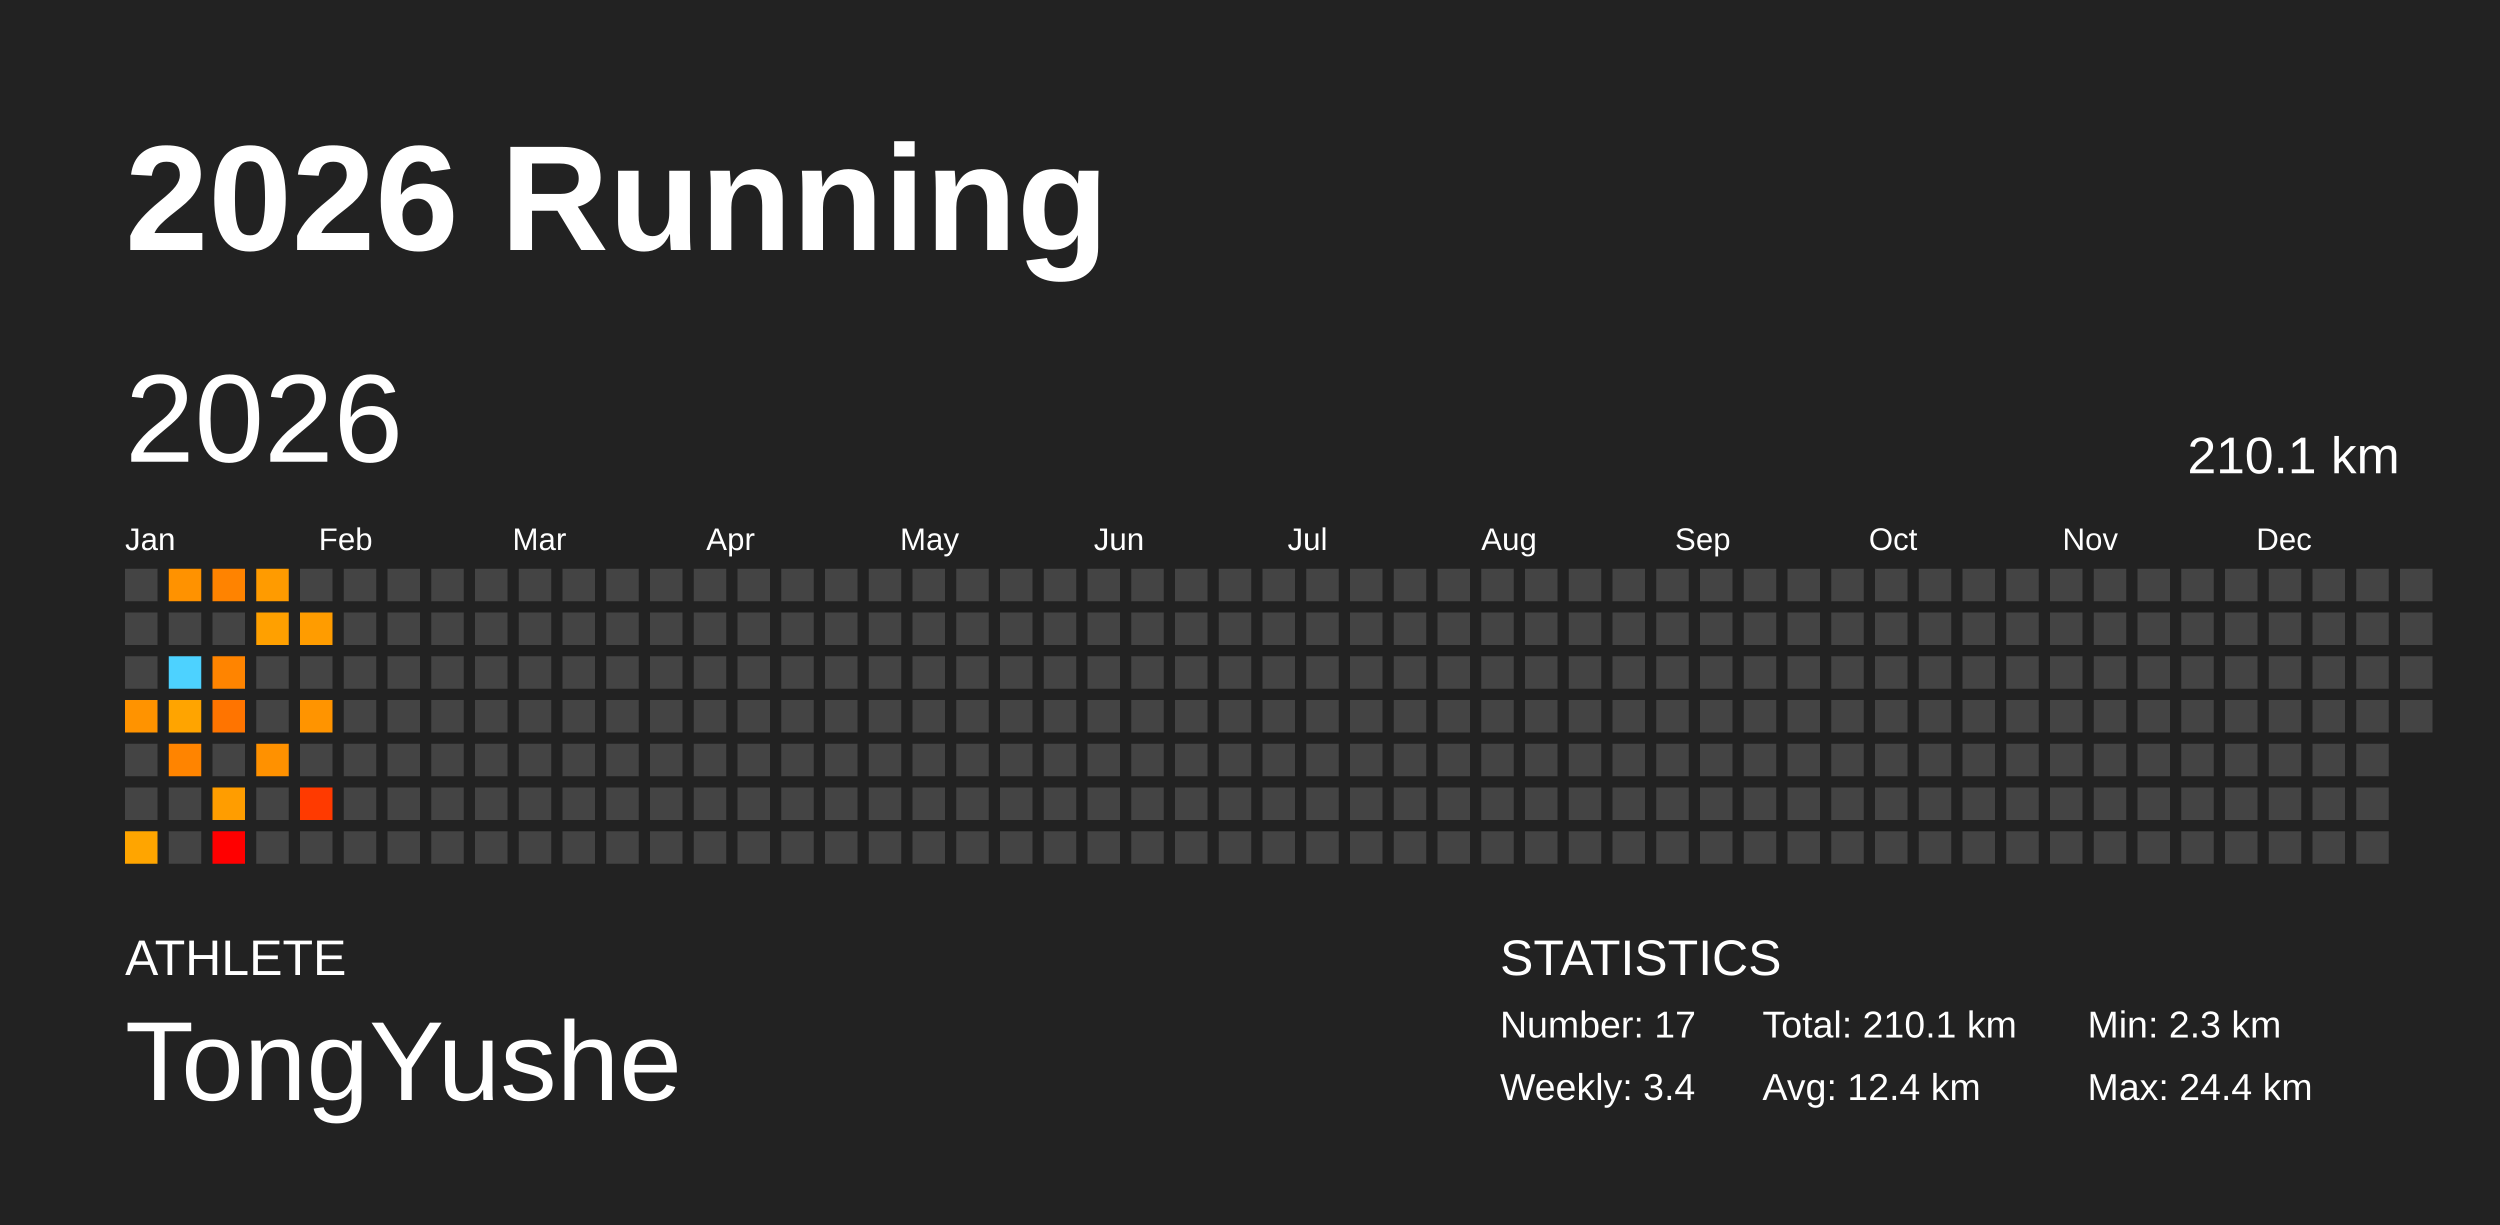
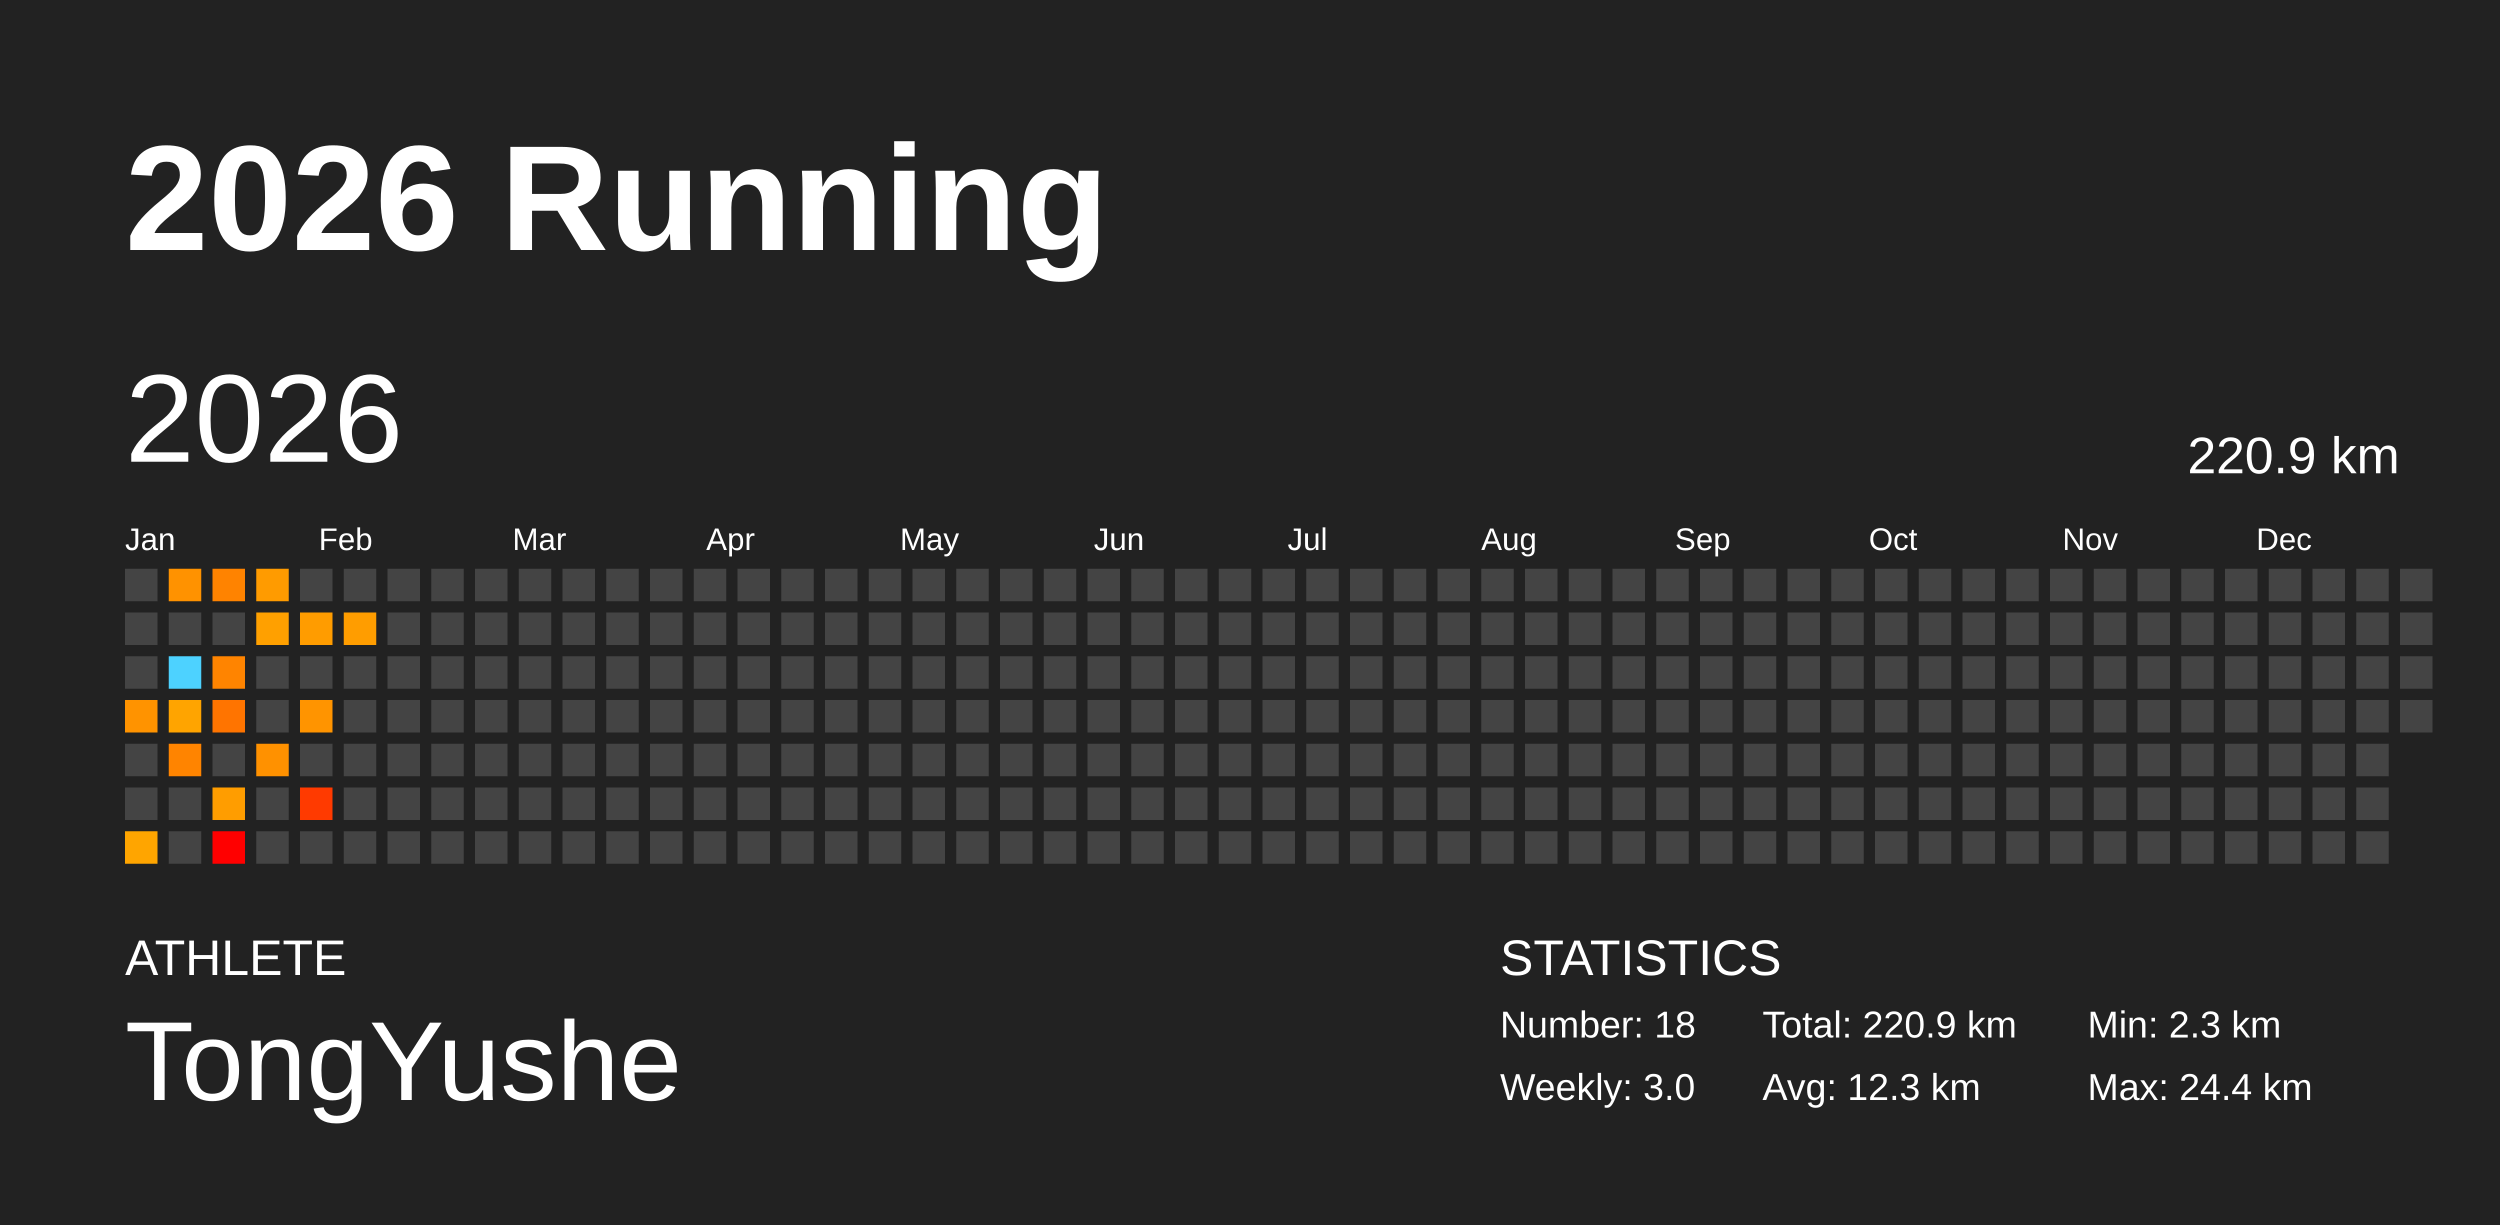
<svg xmlns="http://www.w3.org/2000/svg" baseProfile="full" height="98mm" version="1.1" viewBox="0,0,200,98" width="200mm">
  <defs />
  <rect fill="#222222" height="98" width="200" x="0" y="0" />
  <text fill="#FFFFFF" style="font-size:12px; font-family:Arial; font-weight:bold;" x="10" y="20">2026 Running</text>
  <text fill="#FFFFFF" style="font-size:4px; font-family:Arial" x="10" y="78">ATHLETE</text>
  <text fill="#FFFFFF" style="font-size:9px; font-family:Arial" x="10" y="88">TongYushe</text>
  <text fill="#FFFFFF" style="font-size:4px; font-family:Arial" x="120" y="78">STATISTICS</text>
-   <text fill="#FFFFFF" style="font-size:3px; font-family:Arial" x="120" y="83">Number: 17</text>
-   <text fill="#FFFFFF" style="font-size:3px; font-family:Arial" x="120" y="88">Weekly: 3.4</text>
-   <text fill="#FFFFFF" style="font-size:3px; font-family:Arial" x="141" y="83">Total: 210.1 km</text>
-   <text fill="#FFFFFF" style="font-size:3px; font-family:Arial" x="141" y="88">Avg: 12.4 km</text>
+   <text fill="#FFFFFF" style="font-size:3px; font-family:Arial" x="120" y="83">Number: 18</text>
+   <text fill="#FFFFFF" style="font-size:3px; font-family:Arial" x="120" y="88">Weekly: 3.0</text>
+   <text fill="#FFFFFF" style="font-size:3px; font-family:Arial" x="141" y="83">Total: 220.9 km</text>
+   <text fill="#FFFFFF" style="font-size:3px; font-family:Arial" x="141" y="88">Avg: 12.3 km</text>
  <text fill="#FFFFFF" style="font-size:3px; font-family:Arial" x="167" y="83">Min: 2.3 km</text>
  <text fill="#FFFFFF" style="font-size:3px; font-family:Arial" x="167" y="88">Max: 24.4 km</text>
  <text dominant-baseline="hanging" fill="#FFFFFF" style="font-size:10.0px; font-family:Arial;" x="10" y="30">2026</text>
-   <text dominant-baseline="hanging" fill="#FFFFFF" style="font-size:4.125px; font-family:Arial;" x="175" y="35">210.1 km</text>
+   <text dominant-baseline="hanging" fill="#FFFFFF" style="font-size:4.125px; font-family:Arial;" x="175" y="35">220.9 km</text>
  <text fill="#FFFFFF" style="font-size:2.5px; font-family:Arial" x="10.0" y="44">Jan</text>
  <text fill="#FFFFFF" style="font-size:2.5px; font-family:Arial" x="25.5" y="44">Feb</text>
  <text fill="#FFFFFF" style="font-size:2.5px; font-family:Arial" x="41.0" y="44">Mar</text>
  <text fill="#FFFFFF" style="font-size:2.5px; font-family:Arial" x="56.5" y="44">Apr</text>
  <text fill="#FFFFFF" style="font-size:2.5px; font-family:Arial" x="72.0" y="44">May</text>
  <text fill="#FFFFFF" style="font-size:2.5px; font-family:Arial" x="87.5" y="44">Jun</text>
  <text fill="#FFFFFF" style="font-size:2.5px; font-family:Arial" x="103.0" y="44">Jul</text>
  <text fill="#FFFFFF" style="font-size:2.5px; font-family:Arial" x="118.5" y="44">Aug</text>
  <text fill="#FFFFFF" style="font-size:2.5px; font-family:Arial" x="134.0" y="44">Sep</text>
  <text fill="#FFFFFF" style="font-size:2.5px; font-family:Arial" x="149.5" y="44">Oct</text>
  <text fill="#FFFFFF" style="font-size:2.5px; font-family:Arial" x="165.0" y="44">Nov</text>
  <text fill="#FFFFFF" style="font-size:2.5px; font-family:Arial" x="180.5" y="44">Dec</text>
  <rect fill="#444444" height="2.6" width="2.6" x="10.0" y="45.5" />
  <rect fill="#444444" height="2.6" width="2.6" x="10.0" y="49.0" />
  <rect fill="#444444" height="2.6" width="2.6" x="10.0" y="52.5" />
  <rect fill="#ff9300" height="2.6" width="2.6" x="10.0" y="56.0" />
  <rect fill="#444444" height="2.6" width="2.6" x="10.0" y="59.5" />
  <rect fill="#444444" height="2.6" width="2.6" x="10.0" y="63.0" />
  <rect fill="#ffa500" height="2.6" width="2.6" x="10.0" y="66.5" />
  <rect fill="#ff9200" height="2.6" width="2.6" x="13.5" y="45.5" />
  <rect fill="#444444" height="2.6" width="2.6" x="13.5" y="49.0" />
  <rect fill="#4dd2ff" height="2.6" width="2.6" x="13.5" y="52.5" />
  <rect fill="#ffa400" height="2.6" width="2.6" x="13.5" y="56.0" />
  <rect fill="#ff8400" height="2.6" width="2.6" x="13.5" y="59.5" />
  <rect fill="#444444" height="2.6" width="2.6" x="13.5" y="63.0" />
  <rect fill="#444444" height="2.6" width="2.6" x="13.5" y="66.5" />
  <rect fill="#ff8300" height="2.6" width="2.6" x="17.0" y="45.5" />
  <rect fill="#444444" height="2.6" width="2.6" x="17.0" y="49.0" />
  <rect fill="#ff8400" height="2.6" width="2.6" x="17.0" y="52.5" />
  <rect fill="#ff7400" height="2.6" width="2.6" x="17.0" y="56.0" />
  <rect fill="#444444" height="2.6" width="2.6" x="17.0" y="59.5" />
  <rect fill="#ff9d00" height="2.6" width="2.6" x="17.0" y="63.0" />
  <rect fill="red" height="2.6" width="2.6" x="17.0" y="66.5" />
  <rect fill="#ff9b00" height="2.6" width="2.6" x="20.5" y="45.5" />
  <rect fill="#ffa000" height="2.6" width="2.6" x="20.5" y="49.0" />
  <rect fill="#444444" height="2.6" width="2.6" x="20.5" y="52.5" />
  <rect fill="#444444" height="2.6" width="2.6" x="20.5" y="56.0" />
  <rect fill="#ff9100" height="2.6" width="2.6" x="20.5" y="59.5" />
  <rect fill="#444444" height="2.6" width="2.6" x="20.5" y="63.0" />
  <rect fill="#444444" height="2.6" width="2.6" x="20.5" y="66.5" />
  <rect fill="#444444" height="2.6" width="2.6" x="24.0" y="45.5" />
  <rect fill="#ff9c00" height="2.6" width="2.6" x="24.0" y="49.0" />
  <rect fill="#444444" height="2.6" width="2.6" x="24.0" y="52.5" />
  <rect fill="#ff9400" height="2.6" width="2.6" x="24.0" y="56.0" />
  <rect fill="#444444" height="2.6" width="2.6" x="24.0" y="59.5" />
  <rect fill="#ff3a00" height="2.6" width="2.6" x="24.0" y="63.0" />
  <rect fill="#444444" height="2.6" width="2.6" x="24.0" y="66.5" />
  <rect fill="#444444" height="2.6" width="2.6" x="27.5" y="45.5" />
-   <rect fill="#444444" height="2.6" width="2.6" x="27.5" y="49.0" />
+   <rect fill="#ff9d00" height="2.6" width="2.6" x="27.5" y="49.0" />
  <rect fill="#444444" height="2.6" width="2.6" x="27.5" y="52.5" />
  <rect fill="#444444" height="2.6" width="2.6" x="27.5" y="56.0" />
  <rect fill="#444444" height="2.6" width="2.6" x="27.5" y="59.5" />
  <rect fill="#444444" height="2.6" width="2.6" x="27.5" y="63.0" />
  <rect fill="#444444" height="2.6" width="2.6" x="27.5" y="66.5" />
  <rect fill="#444444" height="2.6" width="2.6" x="31.0" y="45.5" />
  <rect fill="#444444" height="2.6" width="2.6" x="31.0" y="49.0" />
  <rect fill="#444444" height="2.6" width="2.6" x="31.0" y="52.5" />
  <rect fill="#444444" height="2.6" width="2.6" x="31.0" y="56.0" />
  <rect fill="#444444" height="2.6" width="2.6" x="31.0" y="59.5" />
  <rect fill="#444444" height="2.6" width="2.6" x="31.0" y="63.0" />
  <rect fill="#444444" height="2.6" width="2.6" x="31.0" y="66.5" />
  <rect fill="#444444" height="2.6" width="2.6" x="34.5" y="45.5" />
  <rect fill="#444444" height="2.6" width="2.6" x="34.5" y="49.0" />
  <rect fill="#444444" height="2.6" width="2.6" x="34.5" y="52.5" />
  <rect fill="#444444" height="2.6" width="2.6" x="34.5" y="56.0" />
  <rect fill="#444444" height="2.6" width="2.6" x="34.5" y="59.5" />
  <rect fill="#444444" height="2.6" width="2.6" x="34.5" y="63.0" />
  <rect fill="#444444" height="2.6" width="2.6" x="34.5" y="66.5" />
  <rect fill="#444444" height="2.6" width="2.6" x="38.0" y="45.5" />
  <rect fill="#444444" height="2.6" width="2.6" x="38.0" y="49.0" />
  <rect fill="#444444" height="2.6" width="2.6" x="38.0" y="52.5" />
  <rect fill="#444444" height="2.6" width="2.6" x="38.0" y="56.0" />
  <rect fill="#444444" height="2.6" width="2.6" x="38.0" y="59.5" />
  <rect fill="#444444" height="2.6" width="2.6" x="38.0" y="63.0" />
  <rect fill="#444444" height="2.6" width="2.6" x="38.0" y="66.5" />
  <rect fill="#444444" height="2.6" width="2.6" x="41.5" y="45.5" />
  <rect fill="#444444" height="2.6" width="2.6" x="41.5" y="49.0" />
  <rect fill="#444444" height="2.6" width="2.6" x="41.5" y="52.5" />
  <rect fill="#444444" height="2.6" width="2.6" x="41.5" y="56.0" />
  <rect fill="#444444" height="2.6" width="2.6" x="41.5" y="59.5" />
  <rect fill="#444444" height="2.6" width="2.6" x="41.5" y="63.0" />
  <rect fill="#444444" height="2.6" width="2.6" x="41.5" y="66.5" />
  <rect fill="#444444" height="2.6" width="2.6" x="45.0" y="45.5" />
  <rect fill="#444444" height="2.6" width="2.6" x="45.0" y="49.0" />
  <rect fill="#444444" height="2.6" width="2.6" x="45.0" y="52.5" />
  <rect fill="#444444" height="2.6" width="2.6" x="45.0" y="56.0" />
  <rect fill="#444444" height="2.6" width="2.6" x="45.0" y="59.5" />
  <rect fill="#444444" height="2.6" width="2.6" x="45.0" y="63.0" />
  <rect fill="#444444" height="2.6" width="2.6" x="45.0" y="66.5" />
  <rect fill="#444444" height="2.6" width="2.6" x="48.5" y="45.5" />
  <rect fill="#444444" height="2.6" width="2.6" x="48.5" y="49.0" />
  <rect fill="#444444" height="2.6" width="2.6" x="48.5" y="52.5" />
  <rect fill="#444444" height="2.6" width="2.6" x="48.5" y="56.0" />
  <rect fill="#444444" height="2.6" width="2.6" x="48.5" y="59.5" />
  <rect fill="#444444" height="2.6" width="2.6" x="48.5" y="63.0" />
  <rect fill="#444444" height="2.6" width="2.6" x="48.5" y="66.5" />
  <rect fill="#444444" height="2.6" width="2.6" x="52.0" y="45.5" />
  <rect fill="#444444" height="2.6" width="2.6" x="52.0" y="49.0" />
  <rect fill="#444444" height="2.6" width="2.6" x="52.0" y="52.5" />
  <rect fill="#444444" height="2.6" width="2.6" x="52.0" y="56.0" />
  <rect fill="#444444" height="2.6" width="2.6" x="52.0" y="59.5" />
  <rect fill="#444444" height="2.6" width="2.6" x="52.0" y="63.0" />
  <rect fill="#444444" height="2.6" width="2.6" x="52.0" y="66.5" />
  <rect fill="#444444" height="2.6" width="2.6" x="55.5" y="45.5" />
  <rect fill="#444444" height="2.6" width="2.6" x="55.5" y="49.0" />
  <rect fill="#444444" height="2.6" width="2.6" x="55.5" y="52.5" />
  <rect fill="#444444" height="2.6" width="2.6" x="55.5" y="56.0" />
  <rect fill="#444444" height="2.6" width="2.6" x="55.5" y="59.5" />
  <rect fill="#444444" height="2.6" width="2.6" x="55.5" y="63.0" />
  <rect fill="#444444" height="2.6" width="2.6" x="55.5" y="66.5" />
  <rect fill="#444444" height="2.6" width="2.6" x="59.0" y="45.5" />
  <rect fill="#444444" height="2.6" width="2.6" x="59.0" y="49.0" />
  <rect fill="#444444" height="2.6" width="2.6" x="59.0" y="52.5" />
  <rect fill="#444444" height="2.6" width="2.6" x="59.0" y="56.0" />
  <rect fill="#444444" height="2.6" width="2.6" x="59.0" y="59.5" />
  <rect fill="#444444" height="2.6" width="2.6" x="59.0" y="63.0" />
  <rect fill="#444444" height="2.6" width="2.6" x="59.0" y="66.5" />
  <rect fill="#444444" height="2.6" width="2.6" x="62.5" y="45.5" />
  <rect fill="#444444" height="2.6" width="2.6" x="62.5" y="49.0" />
  <rect fill="#444444" height="2.6" width="2.6" x="62.5" y="52.5" />
  <rect fill="#444444" height="2.6" width="2.6" x="62.5" y="56.0" />
  <rect fill="#444444" height="2.6" width="2.6" x="62.5" y="59.5" />
  <rect fill="#444444" height="2.6" width="2.6" x="62.5" y="63.0" />
  <rect fill="#444444" height="2.6" width="2.6" x="62.5" y="66.5" />
  <rect fill="#444444" height="2.6" width="2.6" x="66.0" y="45.5" />
  <rect fill="#444444" height="2.6" width="2.6" x="66.0" y="49.0" />
  <rect fill="#444444" height="2.6" width="2.6" x="66.0" y="52.5" />
  <rect fill="#444444" height="2.6" width="2.6" x="66.0" y="56.0" />
  <rect fill="#444444" height="2.6" width="2.6" x="66.0" y="59.5" />
  <rect fill="#444444" height="2.6" width="2.6" x="66.0" y="63.0" />
  <rect fill="#444444" height="2.6" width="2.6" x="66.0" y="66.5" />
  <rect fill="#444444" height="2.6" width="2.6" x="69.5" y="45.5" />
  <rect fill="#444444" height="2.6" width="2.6" x="69.5" y="49.0" />
  <rect fill="#444444" height="2.6" width="2.6" x="69.5" y="52.5" />
  <rect fill="#444444" height="2.6" width="2.6" x="69.5" y="56.0" />
  <rect fill="#444444" height="2.6" width="2.6" x="69.5" y="59.5" />
  <rect fill="#444444" height="2.6" width="2.6" x="69.5" y="63.0" />
  <rect fill="#444444" height="2.6" width="2.6" x="69.5" y="66.5" />
  <rect fill="#444444" height="2.6" width="2.6" x="73.0" y="45.5" />
  <rect fill="#444444" height="2.6" width="2.6" x="73.0" y="49.0" />
  <rect fill="#444444" height="2.6" width="2.6" x="73.0" y="52.5" />
  <rect fill="#444444" height="2.6" width="2.6" x="73.0" y="56.0" />
  <rect fill="#444444" height="2.6" width="2.6" x="73.0" y="59.5" />
  <rect fill="#444444" height="2.6" width="2.6" x="73.0" y="63.0" />
  <rect fill="#444444" height="2.6" width="2.6" x="73.0" y="66.5" />
  <rect fill="#444444" height="2.6" width="2.6" x="76.5" y="45.5" />
  <rect fill="#444444" height="2.6" width="2.6" x="76.5" y="49.0" />
  <rect fill="#444444" height="2.6" width="2.6" x="76.5" y="52.5" />
  <rect fill="#444444" height="2.6" width="2.6" x="76.5" y="56.0" />
  <rect fill="#444444" height="2.6" width="2.6" x="76.5" y="59.5" />
  <rect fill="#444444" height="2.6" width="2.6" x="76.5" y="63.0" />
  <rect fill="#444444" height="2.6" width="2.6" x="76.5" y="66.5" />
  <rect fill="#444444" height="2.6" width="2.6" x="80.0" y="45.5" />
  <rect fill="#444444" height="2.6" width="2.6" x="80.0" y="49.0" />
  <rect fill="#444444" height="2.6" width="2.6" x="80.0" y="52.5" />
  <rect fill="#444444" height="2.6" width="2.6" x="80.0" y="56.0" />
  <rect fill="#444444" height="2.6" width="2.6" x="80.0" y="59.5" />
  <rect fill="#444444" height="2.6" width="2.6" x="80.0" y="63.0" />
  <rect fill="#444444" height="2.6" width="2.6" x="80.0" y="66.5" />
  <rect fill="#444444" height="2.6" width="2.6" x="83.5" y="45.5" />
  <rect fill="#444444" height="2.6" width="2.6" x="83.5" y="49.0" />
  <rect fill="#444444" height="2.6" width="2.6" x="83.5" y="52.5" />
  <rect fill="#444444" height="2.6" width="2.6" x="83.5" y="56.0" />
  <rect fill="#444444" height="2.6" width="2.6" x="83.5" y="59.5" />
  <rect fill="#444444" height="2.6" width="2.6" x="83.5" y="63.0" />
  <rect fill="#444444" height="2.6" width="2.6" x="83.5" y="66.5" />
  <rect fill="#444444" height="2.6" width="2.6" x="87.0" y="45.5" />
  <rect fill="#444444" height="2.6" width="2.6" x="87.0" y="49.0" />
  <rect fill="#444444" height="2.6" width="2.6" x="87.0" y="52.5" />
  <rect fill="#444444" height="2.6" width="2.6" x="87.0" y="56.0" />
  <rect fill="#444444" height="2.6" width="2.6" x="87.0" y="59.5" />
  <rect fill="#444444" height="2.6" width="2.6" x="87.0" y="63.0" />
  <rect fill="#444444" height="2.6" width="2.6" x="87.0" y="66.5" />
  <rect fill="#444444" height="2.6" width="2.6" x="90.5" y="45.5" />
  <rect fill="#444444" height="2.6" width="2.6" x="90.5" y="49.0" />
  <rect fill="#444444" height="2.6" width="2.6" x="90.5" y="52.5" />
  <rect fill="#444444" height="2.6" width="2.6" x="90.5" y="56.0" />
  <rect fill="#444444" height="2.6" width="2.6" x="90.5" y="59.5" />
  <rect fill="#444444" height="2.6" width="2.6" x="90.5" y="63.0" />
  <rect fill="#444444" height="2.6" width="2.6" x="90.5" y="66.5" />
  <rect fill="#444444" height="2.6" width="2.6" x="94.0" y="45.5" />
  <rect fill="#444444" height="2.6" width="2.6" x="94.0" y="49.0" />
  <rect fill="#444444" height="2.6" width="2.6" x="94.0" y="52.5" />
  <rect fill="#444444" height="2.6" width="2.6" x="94.0" y="56.0" />
  <rect fill="#444444" height="2.6" width="2.6" x="94.0" y="59.5" />
  <rect fill="#444444" height="2.6" width="2.6" x="94.0" y="63.0" />
  <rect fill="#444444" height="2.6" width="2.6" x="94.0" y="66.5" />
  <rect fill="#444444" height="2.6" width="2.6" x="97.5" y="45.5" />
  <rect fill="#444444" height="2.6" width="2.6" x="97.5" y="49.0" />
  <rect fill="#444444" height="2.6" width="2.6" x="97.5" y="52.5" />
  <rect fill="#444444" height="2.6" width="2.6" x="97.5" y="56.0" />
  <rect fill="#444444" height="2.6" width="2.6" x="97.5" y="59.5" />
  <rect fill="#444444" height="2.6" width="2.6" x="97.5" y="63.0" />
  <rect fill="#444444" height="2.6" width="2.6" x="97.5" y="66.5" />
  <rect fill="#444444" height="2.6" width="2.6" x="101.0" y="45.5" />
  <rect fill="#444444" height="2.6" width="2.6" x="101.0" y="49.0" />
  <rect fill="#444444" height="2.6" width="2.6" x="101.0" y="52.5" />
  <rect fill="#444444" height="2.6" width="2.6" x="101.0" y="56.0" />
  <rect fill="#444444" height="2.6" width="2.6" x="101.0" y="59.5" />
  <rect fill="#444444" height="2.6" width="2.6" x="101.0" y="63.0" />
  <rect fill="#444444" height="2.6" width="2.6" x="101.0" y="66.5" />
  <rect fill="#444444" height="2.6" width="2.6" x="104.5" y="45.5" />
  <rect fill="#444444" height="2.6" width="2.6" x="104.5" y="49.0" />
  <rect fill="#444444" height="2.6" width="2.6" x="104.5" y="52.5" />
  <rect fill="#444444" height="2.6" width="2.6" x="104.5" y="56.0" />
  <rect fill="#444444" height="2.6" width="2.6" x="104.5" y="59.5" />
  <rect fill="#444444" height="2.6" width="2.6" x="104.5" y="63.0" />
  <rect fill="#444444" height="2.6" width="2.6" x="104.5" y="66.5" />
  <rect fill="#444444" height="2.6" width="2.6" x="108.0" y="45.5" />
  <rect fill="#444444" height="2.6" width="2.6" x="108.0" y="49.0" />
  <rect fill="#444444" height="2.6" width="2.6" x="108.0" y="52.5" />
  <rect fill="#444444" height="2.6" width="2.6" x="108.0" y="56.0" />
  <rect fill="#444444" height="2.6" width="2.6" x="108.0" y="59.5" />
  <rect fill="#444444" height="2.6" width="2.6" x="108.0" y="63.0" />
  <rect fill="#444444" height="2.6" width="2.6" x="108.0" y="66.5" />
  <rect fill="#444444" height="2.6" width="2.6" x="111.5" y="45.5" />
  <rect fill="#444444" height="2.6" width="2.6" x="111.5" y="49.0" />
  <rect fill="#444444" height="2.6" width="2.6" x="111.5" y="52.5" />
  <rect fill="#444444" height="2.6" width="2.6" x="111.5" y="56.0" />
  <rect fill="#444444" height="2.6" width="2.6" x="111.5" y="59.5" />
  <rect fill="#444444" height="2.6" width="2.6" x="111.5" y="63.0" />
  <rect fill="#444444" height="2.6" width="2.6" x="111.5" y="66.5" />
  <rect fill="#444444" height="2.6" width="2.6" x="115.0" y="45.5" />
  <rect fill="#444444" height="2.6" width="2.6" x="115.0" y="49.0" />
  <rect fill="#444444" height="2.6" width="2.6" x="115.0" y="52.5" />
  <rect fill="#444444" height="2.6" width="2.6" x="115.0" y="56.0" />
  <rect fill="#444444" height="2.6" width="2.6" x="115.0" y="59.5" />
  <rect fill="#444444" height="2.6" width="2.6" x="115.0" y="63.0" />
  <rect fill="#444444" height="2.6" width="2.6" x="115.0" y="66.5" />
  <rect fill="#444444" height="2.6" width="2.6" x="118.5" y="45.5" />
  <rect fill="#444444" height="2.6" width="2.6" x="118.5" y="49.0" />
  <rect fill="#444444" height="2.6" width="2.6" x="118.5" y="52.5" />
  <rect fill="#444444" height="2.6" width="2.6" x="118.5" y="56.0" />
  <rect fill="#444444" height="2.6" width="2.6" x="118.5" y="59.5" />
  <rect fill="#444444" height="2.6" width="2.6" x="118.5" y="63.0" />
  <rect fill="#444444" height="2.6" width="2.6" x="118.5" y="66.5" />
  <rect fill="#444444" height="2.6" width="2.6" x="122.0" y="45.5" />
  <rect fill="#444444" height="2.6" width="2.6" x="122.0" y="49.0" />
  <rect fill="#444444" height="2.6" width="2.6" x="122.0" y="52.5" />
  <rect fill="#444444" height="2.6" width="2.6" x="122.0" y="56.0" />
  <rect fill="#444444" height="2.6" width="2.6" x="122.0" y="59.5" />
  <rect fill="#444444" height="2.6" width="2.6" x="122.0" y="63.0" />
  <rect fill="#444444" height="2.6" width="2.6" x="122.0" y="66.5" />
  <rect fill="#444444" height="2.6" width="2.6" x="125.5" y="45.5" />
  <rect fill="#444444" height="2.6" width="2.6" x="125.5" y="49.0" />
  <rect fill="#444444" height="2.6" width="2.6" x="125.5" y="52.5" />
  <rect fill="#444444" height="2.6" width="2.6" x="125.5" y="56.0" />
  <rect fill="#444444" height="2.6" width="2.6" x="125.5" y="59.5" />
  <rect fill="#444444" height="2.6" width="2.6" x="125.5" y="63.0" />
  <rect fill="#444444" height="2.6" width="2.6" x="125.5" y="66.5" />
  <rect fill="#444444" height="2.6" width="2.6" x="129.0" y="45.5" />
  <rect fill="#444444" height="2.6" width="2.6" x="129.0" y="49.0" />
  <rect fill="#444444" height="2.6" width="2.6" x="129.0" y="52.5" />
  <rect fill="#444444" height="2.6" width="2.6" x="129.0" y="56.0" />
  <rect fill="#444444" height="2.6" width="2.6" x="129.0" y="59.5" />
  <rect fill="#444444" height="2.6" width="2.6" x="129.0" y="63.0" />
  <rect fill="#444444" height="2.6" width="2.6" x="129.0" y="66.5" />
  <rect fill="#444444" height="2.6" width="2.6" x="132.5" y="45.5" />
  <rect fill="#444444" height="2.6" width="2.6" x="132.5" y="49.0" />
  <rect fill="#444444" height="2.6" width="2.6" x="132.5" y="52.5" />
  <rect fill="#444444" height="2.6" width="2.6" x="132.5" y="56.0" />
  <rect fill="#444444" height="2.6" width="2.6" x="132.5" y="59.5" />
  <rect fill="#444444" height="2.6" width="2.6" x="132.5" y="63.0" />
  <rect fill="#444444" height="2.6" width="2.6" x="132.5" y="66.5" />
  <rect fill="#444444" height="2.6" width="2.6" x="136.0" y="45.5" />
  <rect fill="#444444" height="2.6" width="2.6" x="136.0" y="49.0" />
  <rect fill="#444444" height="2.6" width="2.6" x="136.0" y="52.5" />
  <rect fill="#444444" height="2.6" width="2.6" x="136.0" y="56.0" />
  <rect fill="#444444" height="2.6" width="2.6" x="136.0" y="59.5" />
  <rect fill="#444444" height="2.6" width="2.6" x="136.0" y="63.0" />
  <rect fill="#444444" height="2.6" width="2.6" x="136.0" y="66.5" />
  <rect fill="#444444" height="2.6" width="2.6" x="139.5" y="45.5" />
  <rect fill="#444444" height="2.6" width="2.6" x="139.5" y="49.0" />
  <rect fill="#444444" height="2.6" width="2.6" x="139.5" y="52.5" />
  <rect fill="#444444" height="2.6" width="2.6" x="139.5" y="56.0" />
  <rect fill="#444444" height="2.6" width="2.6" x="139.5" y="59.5" />
  <rect fill="#444444" height="2.6" width="2.6" x="139.5" y="63.0" />
  <rect fill="#444444" height="2.6" width="2.6" x="139.5" y="66.5" />
  <rect fill="#444444" height="2.6" width="2.6" x="143.0" y="45.5" />
  <rect fill="#444444" height="2.6" width="2.6" x="143.0" y="49.0" />
  <rect fill="#444444" height="2.6" width="2.6" x="143.0" y="52.5" />
  <rect fill="#444444" height="2.6" width="2.6" x="143.0" y="56.0" />
  <rect fill="#444444" height="2.6" width="2.6" x="143.0" y="59.5" />
  <rect fill="#444444" height="2.6" width="2.6" x="143.0" y="63.0" />
  <rect fill="#444444" height="2.6" width="2.6" x="143.0" y="66.5" />
  <rect fill="#444444" height="2.6" width="2.6" x="146.5" y="45.5" />
  <rect fill="#444444" height="2.6" width="2.6" x="146.5" y="49.0" />
  <rect fill="#444444" height="2.6" width="2.6" x="146.5" y="52.5" />
  <rect fill="#444444" height="2.6" width="2.6" x="146.5" y="56.0" />
  <rect fill="#444444" height="2.6" width="2.6" x="146.5" y="59.5" />
  <rect fill="#444444" height="2.6" width="2.6" x="146.5" y="63.0" />
  <rect fill="#444444" height="2.6" width="2.6" x="146.5" y="66.5" />
  <rect fill="#444444" height="2.6" width="2.6" x="150.0" y="45.5" />
  <rect fill="#444444" height="2.6" width="2.6" x="150.0" y="49.0" />
  <rect fill="#444444" height="2.6" width="2.6" x="150.0" y="52.5" />
  <rect fill="#444444" height="2.6" width="2.6" x="150.0" y="56.0" />
  <rect fill="#444444" height="2.6" width="2.6" x="150.0" y="59.5" />
  <rect fill="#444444" height="2.6" width="2.6" x="150.0" y="63.0" />
  <rect fill="#444444" height="2.6" width="2.6" x="150.0" y="66.5" />
  <rect fill="#444444" height="2.6" width="2.6" x="153.5" y="45.5" />
  <rect fill="#444444" height="2.6" width="2.6" x="153.5" y="49.0" />
  <rect fill="#444444" height="2.6" width="2.6" x="153.5" y="52.5" />
  <rect fill="#444444" height="2.6" width="2.6" x="153.5" y="56.0" />
  <rect fill="#444444" height="2.6" width="2.6" x="153.5" y="59.5" />
  <rect fill="#444444" height="2.6" width="2.6" x="153.5" y="63.0" />
  <rect fill="#444444" height="2.6" width="2.6" x="153.5" y="66.5" />
  <rect fill="#444444" height="2.6" width="2.6" x="157.0" y="45.5" />
  <rect fill="#444444" height="2.6" width="2.6" x="157.0" y="49.0" />
  <rect fill="#444444" height="2.6" width="2.6" x="157.0" y="52.5" />
  <rect fill="#444444" height="2.6" width="2.6" x="157.0" y="56.0" />
  <rect fill="#444444" height="2.6" width="2.6" x="157.0" y="59.5" />
  <rect fill="#444444" height="2.6" width="2.6" x="157.0" y="63.0" />
  <rect fill="#444444" height="2.6" width="2.6" x="157.0" y="66.5" />
  <rect fill="#444444" height="2.6" width="2.6" x="160.5" y="45.5" />
  <rect fill="#444444" height="2.6" width="2.6" x="160.5" y="49.0" />
  <rect fill="#444444" height="2.6" width="2.6" x="160.5" y="52.5" />
  <rect fill="#444444" height="2.6" width="2.6" x="160.5" y="56.0" />
  <rect fill="#444444" height="2.6" width="2.6" x="160.5" y="59.5" />
  <rect fill="#444444" height="2.6" width="2.6" x="160.5" y="63.0" />
  <rect fill="#444444" height="2.6" width="2.6" x="160.5" y="66.5" />
  <rect fill="#444444" height="2.6" width="2.6" x="164.0" y="45.5" />
  <rect fill="#444444" height="2.6" width="2.6" x="164.0" y="49.0" />
  <rect fill="#444444" height="2.6" width="2.6" x="164.0" y="52.5" />
  <rect fill="#444444" height="2.6" width="2.6" x="164.0" y="56.0" />
  <rect fill="#444444" height="2.6" width="2.6" x="164.0" y="59.5" />
  <rect fill="#444444" height="2.6" width="2.6" x="164.0" y="63.0" />
  <rect fill="#444444" height="2.6" width="2.6" x="164.0" y="66.5" />
  <rect fill="#444444" height="2.6" width="2.6" x="167.5" y="45.5" />
  <rect fill="#444444" height="2.6" width="2.6" x="167.5" y="49.0" />
  <rect fill="#444444" height="2.6" width="2.6" x="167.5" y="52.5" />
  <rect fill="#444444" height="2.6" width="2.6" x="167.5" y="56.0" />
  <rect fill="#444444" height="2.6" width="2.6" x="167.5" y="59.5" />
  <rect fill="#444444" height="2.6" width="2.6" x="167.5" y="63.0" />
  <rect fill="#444444" height="2.6" width="2.6" x="167.5" y="66.5" />
  <rect fill="#444444" height="2.6" width="2.6" x="171.0" y="45.5" />
  <rect fill="#444444" height="2.6" width="2.6" x="171.0" y="49.0" />
  <rect fill="#444444" height="2.6" width="2.6" x="171.0" y="52.5" />
  <rect fill="#444444" height="2.6" width="2.6" x="171.0" y="56.0" />
  <rect fill="#444444" height="2.6" width="2.6" x="171.0" y="59.5" />
  <rect fill="#444444" height="2.6" width="2.6" x="171.0" y="63.0" />
  <rect fill="#444444" height="2.6" width="2.6" x="171.0" y="66.5" />
  <rect fill="#444444" height="2.6" width="2.6" x="174.5" y="45.5" />
  <rect fill="#444444" height="2.6" width="2.6" x="174.5" y="49.0" />
  <rect fill="#444444" height="2.6" width="2.6" x="174.5" y="52.5" />
  <rect fill="#444444" height="2.6" width="2.6" x="174.5" y="56.0" />
  <rect fill="#444444" height="2.6" width="2.6" x="174.5" y="59.5" />
  <rect fill="#444444" height="2.6" width="2.6" x="174.5" y="63.0" />
  <rect fill="#444444" height="2.6" width="2.6" x="174.5" y="66.5" />
  <rect fill="#444444" height="2.6" width="2.6" x="178.0" y="45.5" />
  <rect fill="#444444" height="2.6" width="2.6" x="178.0" y="49.0" />
  <rect fill="#444444" height="2.6" width="2.6" x="178.0" y="52.5" />
  <rect fill="#444444" height="2.6" width="2.6" x="178.0" y="56.0" />
  <rect fill="#444444" height="2.6" width="2.6" x="178.0" y="59.5" />
  <rect fill="#444444" height="2.6" width="2.6" x="178.0" y="63.0" />
  <rect fill="#444444" height="2.6" width="2.6" x="178.0" y="66.5" />
  <rect fill="#444444" height="2.6" width="2.6" x="181.5" y="45.5" />
  <rect fill="#444444" height="2.6" width="2.6" x="181.5" y="49.0" />
  <rect fill="#444444" height="2.6" width="2.6" x="181.5" y="52.5" />
  <rect fill="#444444" height="2.6" width="2.6" x="181.5" y="56.0" />
  <rect fill="#444444" height="2.6" width="2.6" x="181.5" y="59.5" />
  <rect fill="#444444" height="2.6" width="2.6" x="181.5" y="63.0" />
  <rect fill="#444444" height="2.6" width="2.6" x="181.5" y="66.5" />
  <rect fill="#444444" height="2.6" width="2.6" x="185.0" y="45.5" />
  <rect fill="#444444" height="2.6" width="2.6" x="185.0" y="49.0" />
  <rect fill="#444444" height="2.6" width="2.6" x="185.0" y="52.5" />
  <rect fill="#444444" height="2.6" width="2.6" x="185.0" y="56.0" />
  <rect fill="#444444" height="2.6" width="2.6" x="185.0" y="59.5" />
  <rect fill="#444444" height="2.6" width="2.6" x="185.0" y="63.0" />
  <rect fill="#444444" height="2.6" width="2.6" x="185.0" y="66.5" />
  <rect fill="#444444" height="2.6" width="2.6" x="188.5" y="45.5" />
  <rect fill="#444444" height="2.6" width="2.6" x="188.5" y="49.0" />
  <rect fill="#444444" height="2.6" width="2.6" x="188.5" y="52.5" />
  <rect fill="#444444" height="2.6" width="2.6" x="188.5" y="56.0" />
  <rect fill="#444444" height="2.6" width="2.6" x="188.5" y="59.5" />
  <rect fill="#444444" height="2.6" width="2.6" x="188.5" y="63.0" />
  <rect fill="#444444" height="2.6" width="2.6" x="188.5" y="66.5" />
  <rect fill="#444444" height="2.6" width="2.6" x="192.0" y="45.5" />
  <rect fill="#444444" height="2.6" width="2.6" x="192.0" y="49.0" />
  <rect fill="#444444" height="2.6" width="2.6" x="192.0" y="52.5" />
  <rect fill="#444444" height="2.6" width="2.6" x="192.0" y="56.0" />
</svg>
